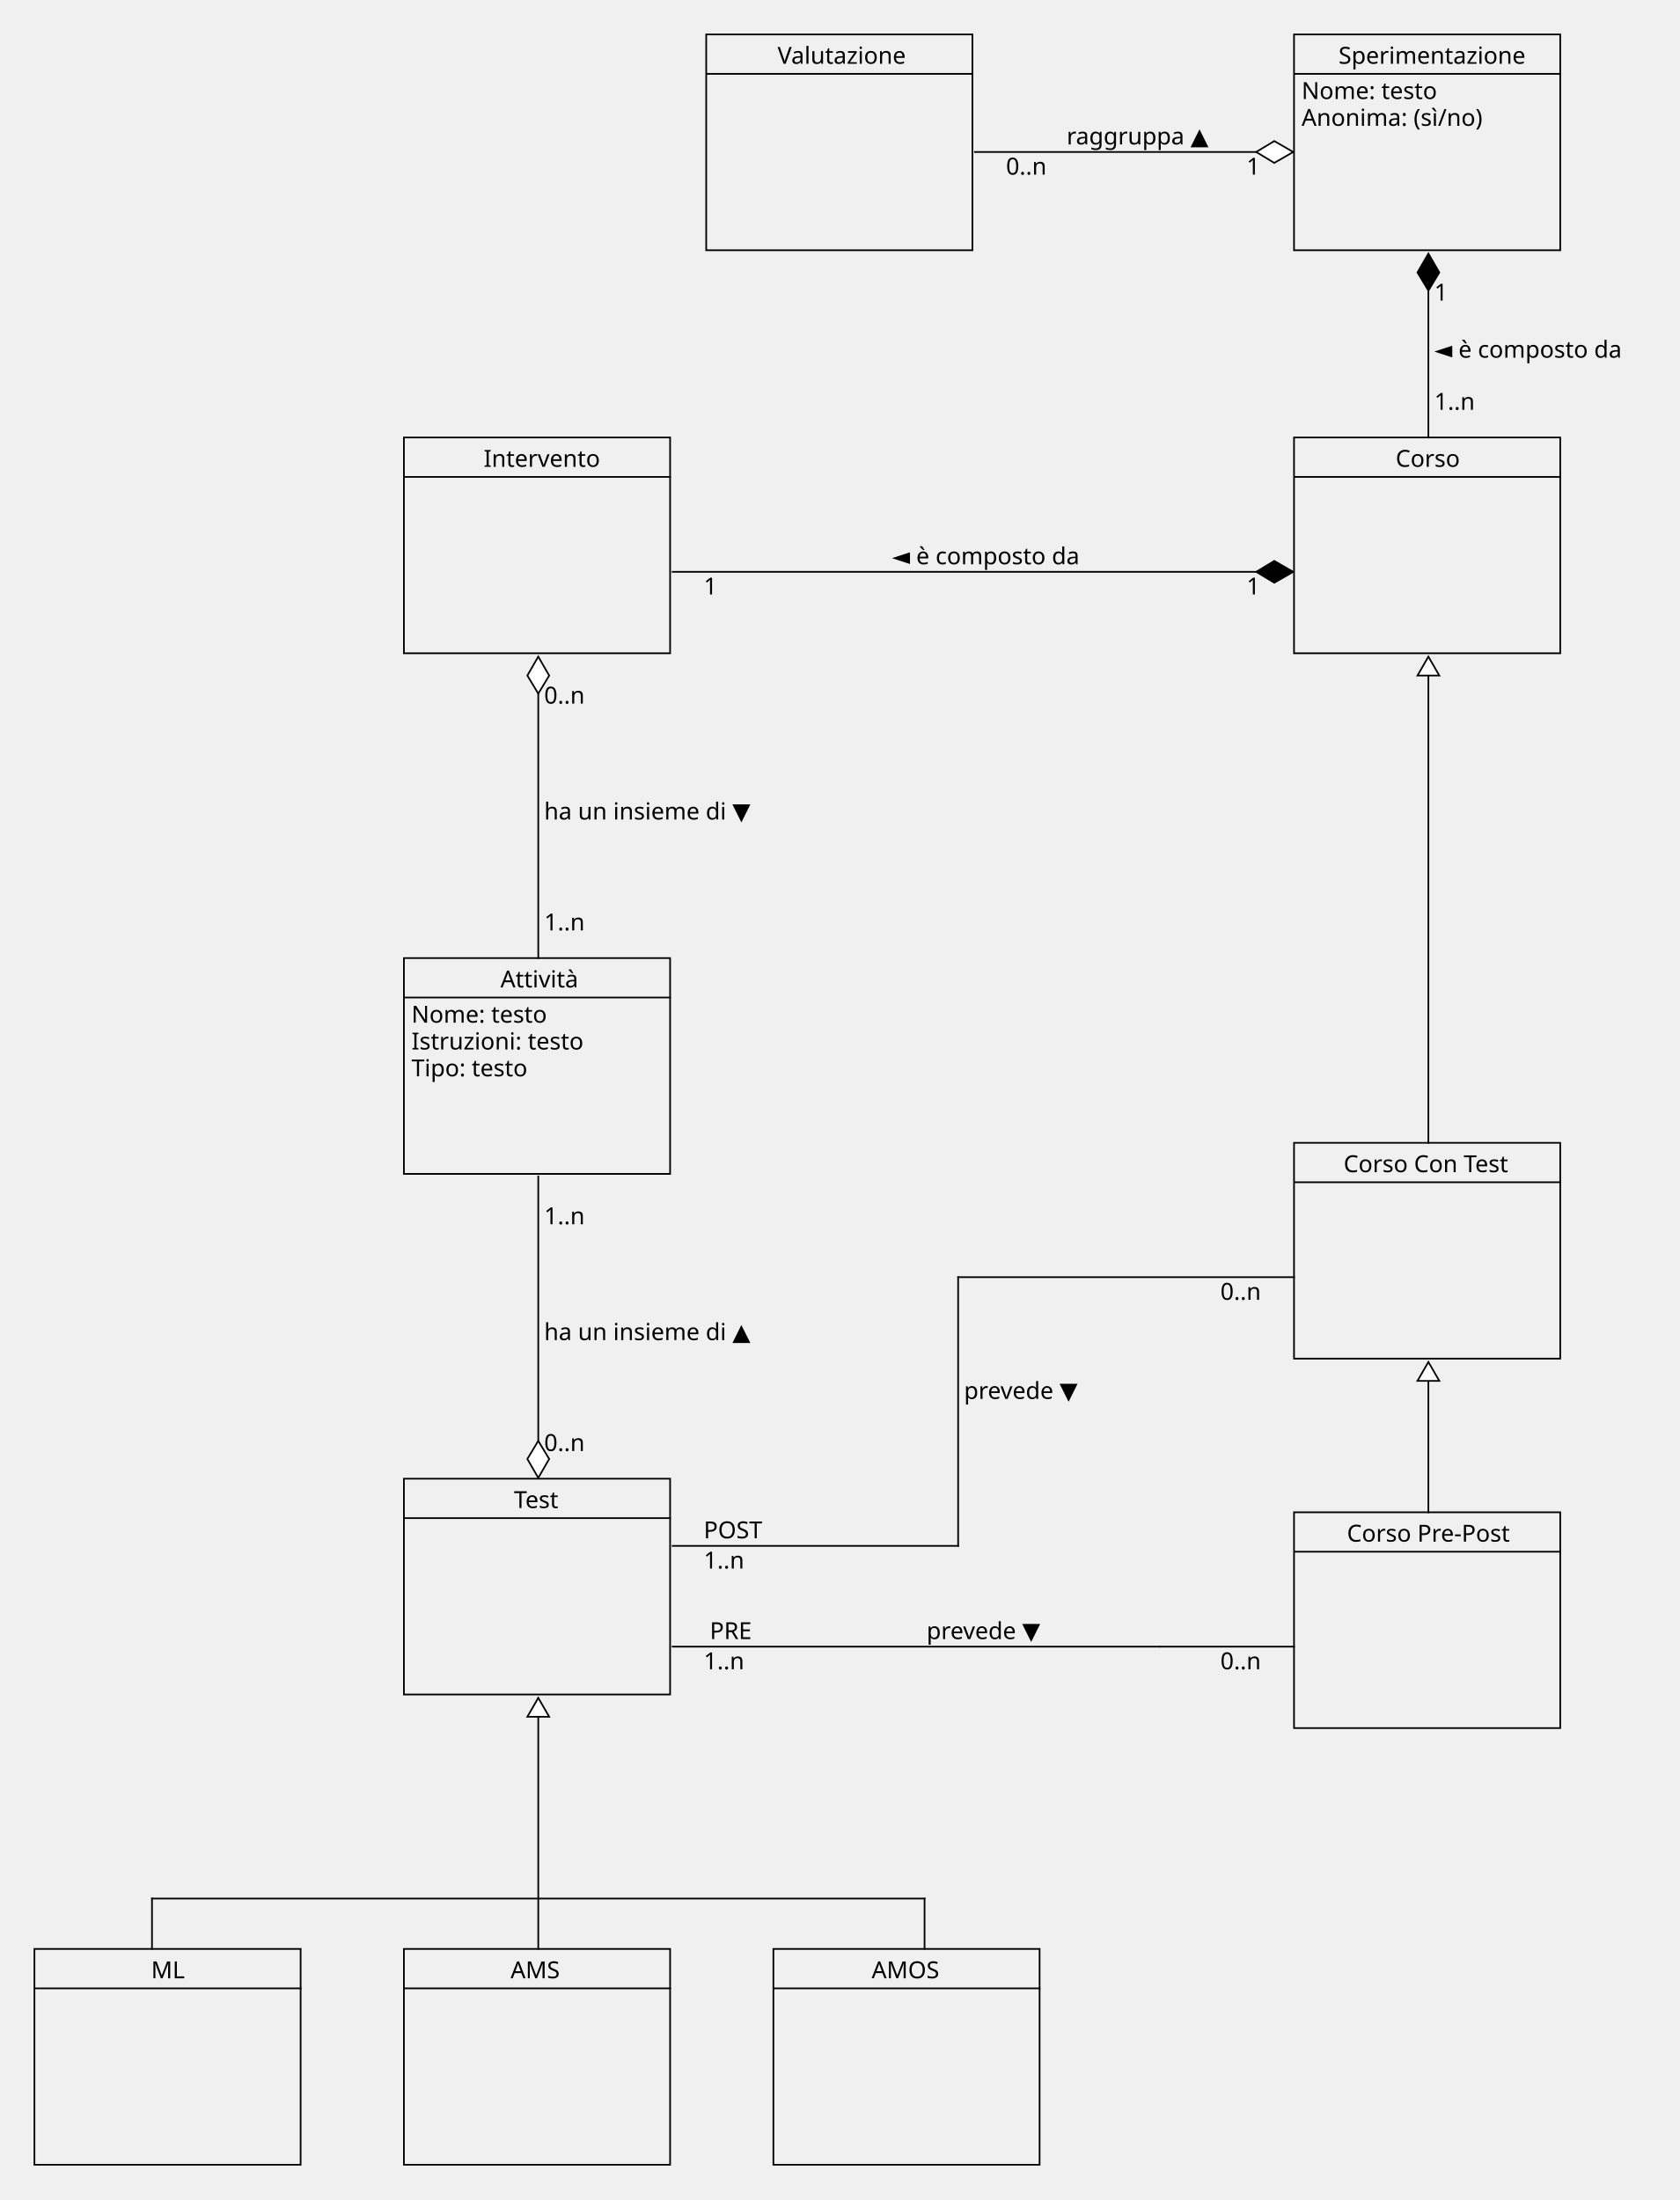
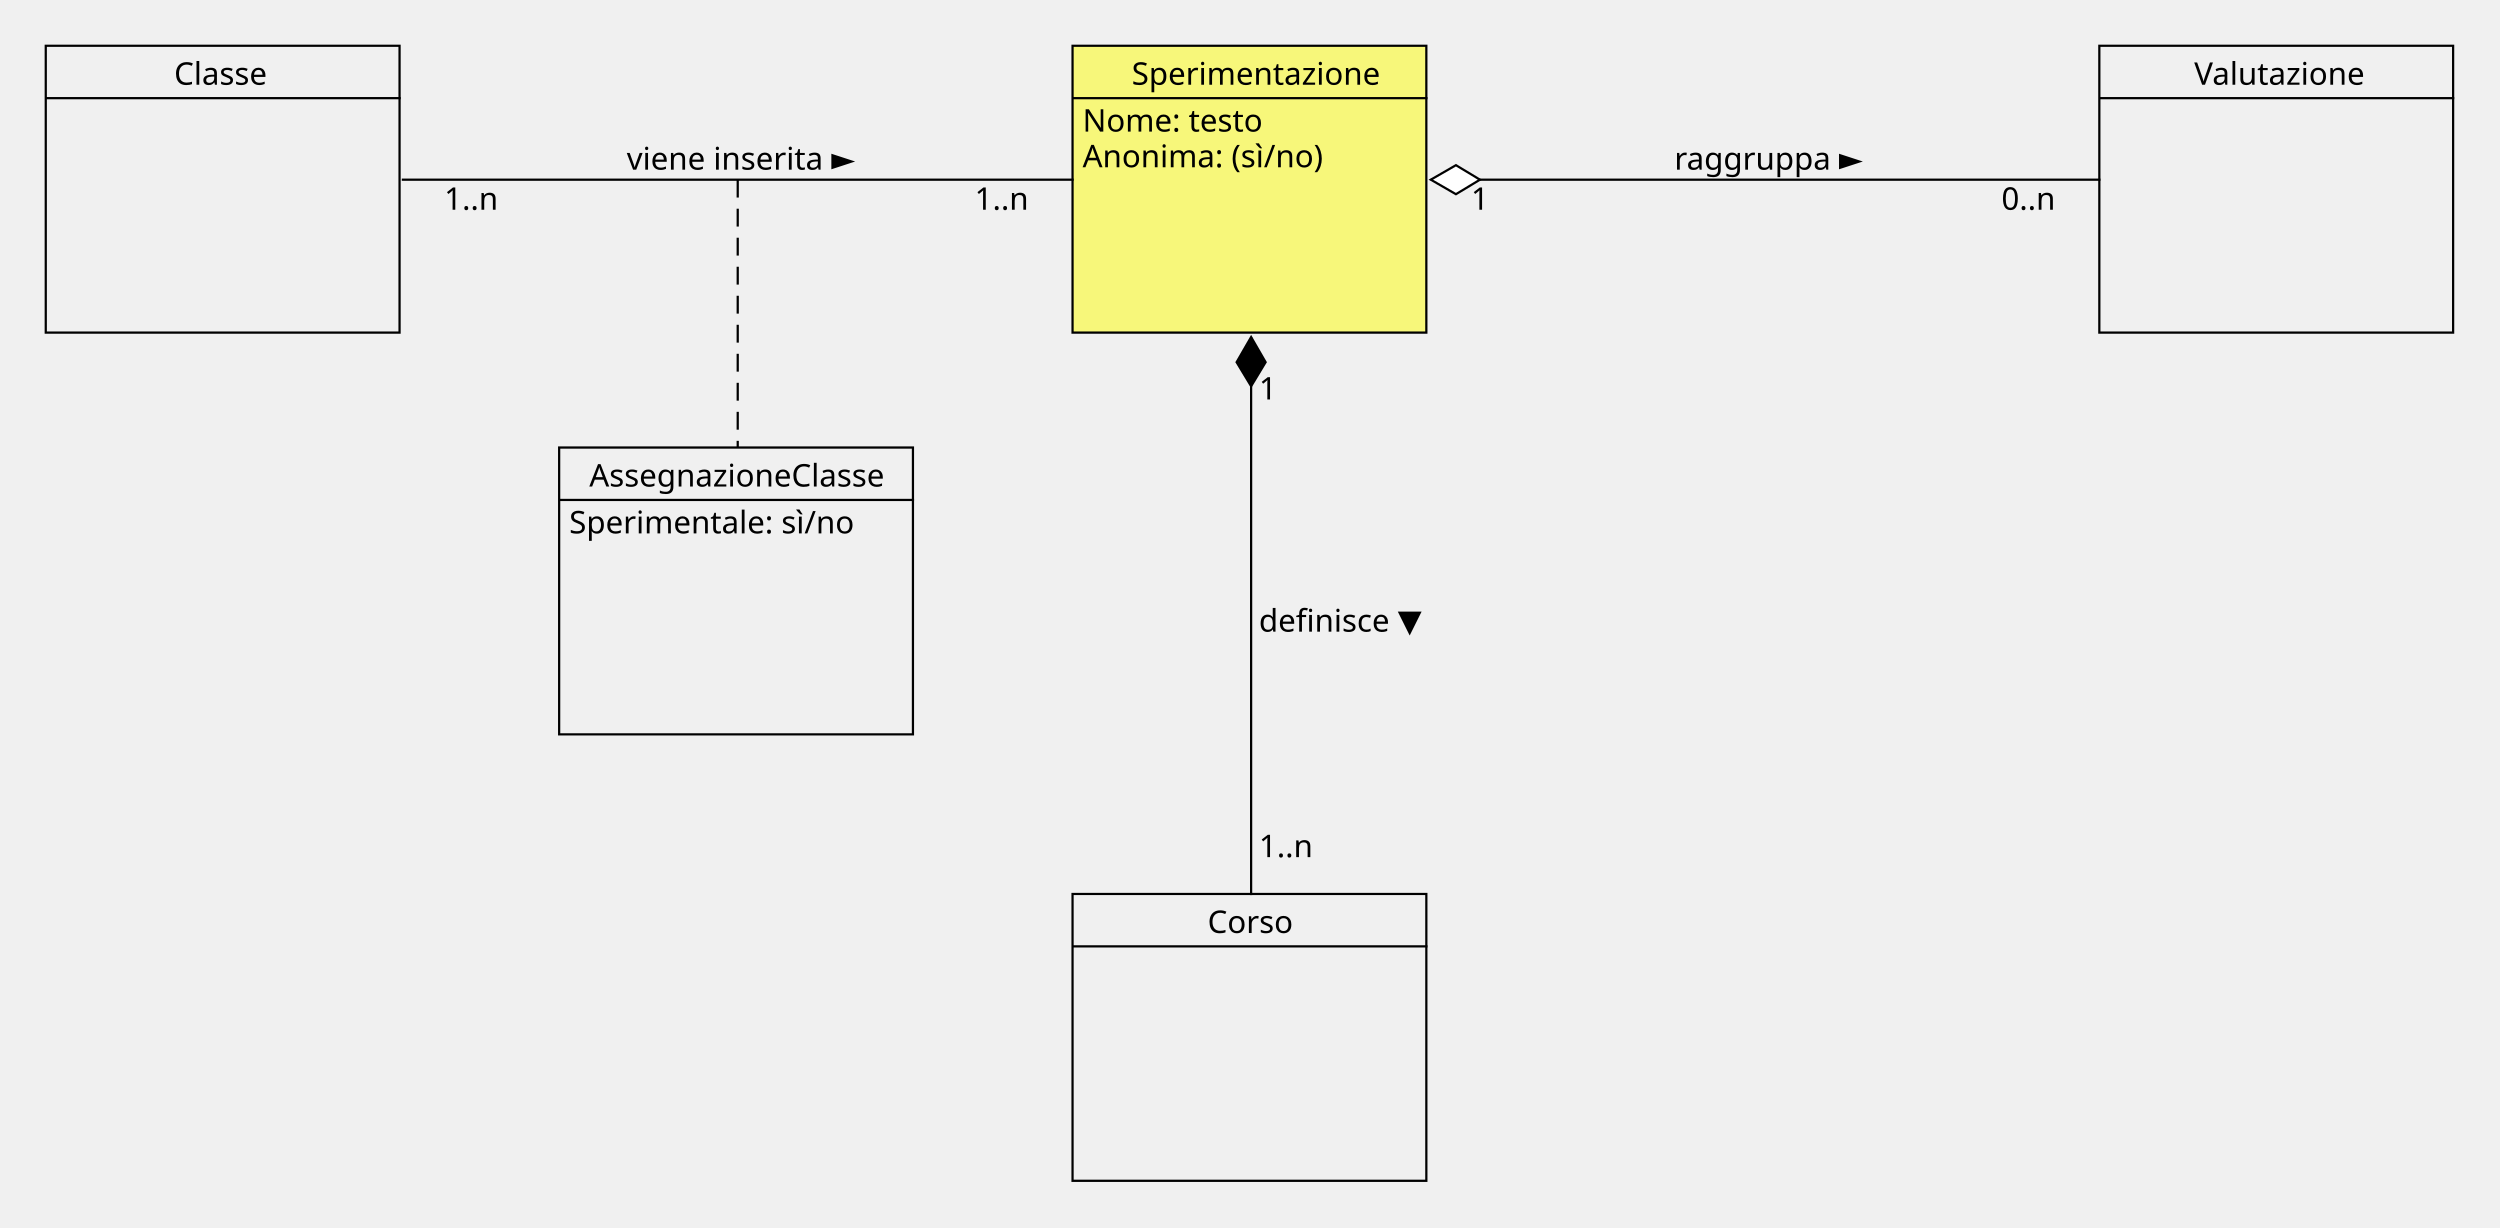
- <svg xmlns="http://www.w3.org/2000/svg" fill-opacity="1" color-rendering="auto" color-interpolation="auto" text-rendering="auto" stroke="black" stroke-linecap="square" width="1000" stroke-miterlimit="10" shape-rendering="auto" stroke-opacity="1" fill="black" stroke-dasharray="none" font-weight="normal" stroke-width="1" viewBox="910 1800 1000 1310" height="1310" font-family="'Dialog'" font-style="normal" stroke-linejoin="miter" font-size="12px" stroke-dashoffset="0" image-rendering="auto">
+ <svg xmlns="http://www.w3.org/2000/svg" fill-opacity="1" color-rendering="auto" color-interpolation="auto" text-rendering="auto" stroke="black" stroke-linecap="square" width="1120" stroke-miterlimit="10" shape-rendering="auto" stroke-opacity="1" fill="black" stroke-dasharray="none" font-weight="normal" stroke-width="1" viewBox="350 370 1120 550" height="550" font-family="'Dialog'" font-style="normal" stroke-linejoin="miter" font-size="12px" stroke-dashoffset="0" image-rendering="auto">
  <defs id="genericDefs" />
  <g>
    <defs id="defs1">
      <clipPath clipPathUnits="userSpaceOnUse" id="clipPath1">
        <path d="M0 0 L2147483647 0 L2147483647 2147483647 L0 2147483647 L0 0 Z" />
      </clipPath>
      <clipPath clipPathUnits="userSpaceOnUse" id="clipPath2">
        <path d="M0 0 L0 130 L160 130 L160 0 Z" />
      </clipPath>
      <clipPath clipPathUnits="userSpaceOnUse" id="clipPath3">
-         <path d="M0 0 L0 50 L220 50 L220 0 Z" />
+         <path d="M0 0 L0 150 L30 150 L30 0 Z" />
      </clipPath>
      <clipPath clipPathUnits="userSpaceOnUse" id="clipPath4">
-         <path d="M0 0 L0 60 L490 60 L490 0 Z" />
+         <path d="M0 0 L0 50 L330 50 L330 0 Z" />
      </clipPath>
      <clipPath clipPathUnits="userSpaceOnUse" id="clipPath5">
-         <path d="M0 0 L0 180 L30 180 L30 0 Z" />
-       </clipPath>
-       <clipPath clipPathUnits="userSpaceOnUse" id="clipPath6">
-         <path d="M0 0 L0 140 L140 140 L140 0 Z" />
-       </clipPath>
-       <clipPath clipPathUnits="userSpaceOnUse" id="clipPath7">
-         <path d="M0 0 L0 50 L400 50 L400 0 Z" />
-       </clipPath>
-       <clipPath clipPathUnits="userSpaceOnUse" id="clipPath8">
-         <path d="M0 0 L0 200 L400 200 L400 0 Z" />
-       </clipPath>
-       <clipPath clipPathUnits="userSpaceOnUse" id="clipPath9">
-         <path d="M0 0 L0 210 L150 210 L150 0 Z" />
-       </clipPath>
-       <clipPath clipPathUnits="userSpaceOnUse" id="clipPath10">
-         <path d="M0 0 L0 120 L30 120 L30 0 Z" />
-       </clipPath>
-       <clipPath clipPathUnits="userSpaceOnUse" id="clipPath11">
-         <path d="M0 0 L0 320 L30 320 L30 0 Z" />
+         <path d="M0 0 L0 280 L100 280 L100 0 Z" />
      </clipPath>
    </defs>
-     <g fill="rgb(255,255,255)" fill-opacity="0" transform="translate(1330,1820)" stroke-opacity="0" stroke="rgb(255,255,255)">
+     <g fill="rgb(255,255,255)" fill-opacity="0" transform="translate(600,570)" stroke-opacity="0" stroke="rgb(255,255,255)">
      <rect x="0.5" width="158.5" height="128.5" y="0.5" clip-path="url(#clipPath2)" stroke="none" />
    </g>
-     <g transform="translate(1330,1820)">
+     <g transform="translate(600,570)">
+       <rect fill="none" x="0.5" width="158.5" height="128.5" y="0.5" clip-path="url(#clipPath2)" />
+       <text x="14" font-size="14px" y="17.975" clip-path="url(#clipPath2)" font-family="sans-serif" stroke="none" xml:space="preserve">AssegnazioneClasse</text>
+       <path fill="none" d="M1 23.975 L159 23.975" clip-path="url(#clipPath2)" />
+       <text x="5" font-size="14px" y="38.95" clip-path="url(#clipPath2)" font-family="sans-serif" stroke="none" xml:space="preserve">Sperimentale: sì/no</text>
+     </g>
+     <g fill="rgb(255,255,255)" fill-opacity="0" transform="translate(370,390)" stroke-opacity="0" stroke="rgb(255,255,255)">
+       <rect x="0.5" width="158.5" height="128.5" y="0.5" clip-path="url(#clipPath2)" stroke="none" />
+     </g>
+     <g transform="translate(370,390)">
+       <rect fill="none" x="0.5" width="158.5" height="128.5" y="0.5" clip-path="url(#clipPath2)" />
+       <text x="58" font-size="14px" y="17.975" clip-path="url(#clipPath2)" font-family="sans-serif" stroke="none" xml:space="preserve">Classe</text>
+       <path fill="none" d="M1 23.975 L159 23.975" clip-path="url(#clipPath2)" />
+     </g>
+     <g fill="rgb(255,255,255)" fill-opacity="0" transform="translate(1290,390)" stroke-opacity="0" stroke="rgb(255,255,255)">
+       <rect x="0.5" width="158.5" height="128.5" y="0.5" clip-path="url(#clipPath2)" stroke="none" />
+     </g>
+     <g transform="translate(1290,390)">
      <rect fill="none" x="0.5" width="158.5" height="128.5" y="0.5" clip-path="url(#clipPath2)" />
      <text x="43" font-size="14px" y="17.975" clip-path="url(#clipPath2)" font-family="sans-serif" stroke="none" xml:space="preserve">Valutazione</text>
      <path fill="none" d="M1 23.975 L159 23.975" clip-path="url(#clipPath2)" />
    </g>
-     <g fill="rgb(255,255,255)" fill-opacity="0" transform="translate(1150,2960)" stroke-opacity="0" stroke="rgb(255,255,255)">
+     <g fill="rgb(255,255,255)" fill-opacity="0" transform="translate(830,770)" stroke-opacity="0" stroke="rgb(255,255,255)">
      <rect x="0.5" width="158.5" height="128.5" y="0.5" clip-path="url(#clipPath2)" stroke="none" />
    </g>
-     <g transform="translate(1150,2960)">
-       <rect fill="none" x="0.5" width="158.5" height="128.5" y="0.5" clip-path="url(#clipPath2)" />
-       <text x="64" font-size="14px" y="17.975" clip-path="url(#clipPath2)" font-family="sans-serif" stroke="none" xml:space="preserve">AMS</text>
-       <path fill="none" d="M1 23.975 L159 23.975" clip-path="url(#clipPath2)" />
-     </g>
-     <g fill="rgb(255,255,255)" fill-opacity="0" transform="translate(1370,2960)" stroke-opacity="0" stroke="rgb(255,255,255)">
-       <rect x="0.5" width="158.5" height="128.5" y="0.5" clip-path="url(#clipPath2)" stroke="none" />
-     </g>
-     <g transform="translate(1370,2960)">
-       <rect fill="none" x="0.5" width="158.5" height="128.5" y="0.5" clip-path="url(#clipPath2)" />
-       <text x="59" font-size="14px" y="17.975" clip-path="url(#clipPath2)" font-family="sans-serif" stroke="none" xml:space="preserve">AMOS</text>
-       <path fill="none" d="M1 23.975 L159 23.975" clip-path="url(#clipPath2)" />
-     </g>
-     <g fill="rgb(255,255,255)" fill-opacity="0" transform="translate(930,2960)" stroke-opacity="0" stroke="rgb(255,255,255)">
-       <rect x="0.5" width="158.5" height="128.5" y="0.5" clip-path="url(#clipPath2)" stroke="none" />
-     </g>
-     <g transform="translate(930,2960)">
-       <rect fill="none" x="0.5" width="158.5" height="128.5" y="0.5" clip-path="url(#clipPath2)" />
-       <text x="70" font-size="14px" y="17.975" clip-path="url(#clipPath2)" font-family="sans-serif" stroke="none" xml:space="preserve">ML</text>
-       <path fill="none" d="M1 23.975 L159 23.975" clip-path="url(#clipPath2)" />
-     </g>
-     <g fill="rgb(255,255,255)" fill-opacity="0" transform="translate(1150,2680)" stroke-opacity="0" stroke="rgb(255,255,255)">
-       <rect x="0.5" width="158.5" height="128.5" y="0.5" clip-path="url(#clipPath2)" stroke="none" />
-     </g>
-     <g transform="translate(1150,2680)">
-       <rect fill="none" x="0.5" width="158.5" height="128.5" y="0.5" clip-path="url(#clipPath2)" />
-       <text x="66" font-size="14px" y="17.975" clip-path="url(#clipPath2)" font-family="sans-serif" stroke="none" xml:space="preserve">Test</text>
-       <path fill="none" d="M1 23.975 L159 23.975" clip-path="url(#clipPath2)" />
-     </g>
-     <g fill="rgb(255,255,255)" fill-opacity="0" transform="translate(1680,2700)" stroke-opacity="0" stroke="rgb(255,255,255)">
-       <rect x="0.5" width="158.5" height="128.5" y="0.5" clip-path="url(#clipPath2)" stroke="none" />
-     </g>
-     <g transform="translate(1680,2700)">
-       <rect fill="none" x="0.5" width="158.5" height="128.5" y="0.5" clip-path="url(#clipPath2)" />
-       <text x="32" font-size="14px" y="17.975" clip-path="url(#clipPath2)" font-family="sans-serif" stroke="none" xml:space="preserve">Corso Pre-Post</text>
-       <path fill="none" d="M1 23.975 L159 23.975" clip-path="url(#clipPath2)" />
-     </g>
-     <g fill="rgb(255,255,255)" fill-opacity="0" transform="translate(1680,2480)" stroke-opacity="0" stroke="rgb(255,255,255)">
-       <rect x="0.5" width="158.5" height="128.5" y="0.5" clip-path="url(#clipPath2)" stroke="none" />
-     </g>
-     <g transform="translate(1680,2480)">
-       <rect fill="none" x="0.5" width="158.5" height="128.5" y="0.5" clip-path="url(#clipPath2)" />
-       <text x="30" font-size="14px" y="17.975" clip-path="url(#clipPath2)" font-family="sans-serif" stroke="none" xml:space="preserve">Corso Con Test</text>
-       <path fill="none" d="M1 23.975 L159 23.975" clip-path="url(#clipPath2)" />
-     </g>
-     <g fill="rgb(255,255,255)" fill-opacity="0" transform="translate(1150,2370)" stroke-opacity="0" stroke="rgb(255,255,255)">
-       <rect x="0.5" width="158.5" height="128.5" y="0.5" clip-path="url(#clipPath2)" stroke="none" />
-     </g>
-     <g transform="translate(1150,2370)">
-       <rect fill="none" x="0.5" width="158.5" height="128.5" y="0.5" clip-path="url(#clipPath2)" />
-       <text x="58" font-size="14px" y="17.975" clip-path="url(#clipPath2)" font-family="sans-serif" stroke="none" xml:space="preserve">Attività</text>
-       <path fill="none" d="M1 23.975 L159 23.975" clip-path="url(#clipPath2)" />
-       <text x="5" font-size="14px" y="38.95" clip-path="url(#clipPath2)" font-family="sans-serif" stroke="none" xml:space="preserve">Nome: testo</text>
-       <text x="5" font-size="14px" y="54.925" clip-path="url(#clipPath2)" font-family="sans-serif" stroke="none" xml:space="preserve">Istruzioni: testo</text>
-       <text x="5" font-size="14px" y="70.9" clip-path="url(#clipPath2)" font-family="sans-serif" stroke="none" xml:space="preserve">Tipo: testo</text>
-     </g>
-     <g fill="rgb(255,255,255)" fill-opacity="0" transform="translate(1150,2060)" stroke-opacity="0" stroke="rgb(255,255,255)">
-       <rect x="0.5" width="158.5" height="128.5" y="0.5" clip-path="url(#clipPath2)" stroke="none" />
-     </g>
-     <g transform="translate(1150,2060)">
-       <rect fill="none" x="0.5" width="158.5" height="128.5" y="0.5" clip-path="url(#clipPath2)" />
-       <text x="48" font-size="14px" y="17.975" clip-path="url(#clipPath2)" font-family="sans-serif" stroke="none" xml:space="preserve">Intervento</text>
-       <path fill="none" d="M1 23.975 L159 23.975" clip-path="url(#clipPath2)" />
-     </g>
-     <g fill="rgb(255,255,255)" fill-opacity="0" transform="translate(1680,2060)" stroke-opacity="0" stroke="rgb(255,255,255)">
-       <rect x="0.5" width="158.5" height="128.5" y="0.5" clip-path="url(#clipPath2)" stroke="none" />
-     </g>
-     <g transform="translate(1680,2060)">
+     <g transform="translate(830,770)">
      <rect fill="none" x="0.5" width="158.5" height="128.5" y="0.5" clip-path="url(#clipPath2)" />
      <text x="61" font-size="14px" y="17.975" clip-path="url(#clipPath2)" font-family="sans-serif" stroke="none" xml:space="preserve">Corso</text>
      <path fill="none" d="M1 23.975 L159 23.975" clip-path="url(#clipPath2)" />
    </g>
-     <g fill="rgb(255,255,255)" fill-opacity="0" transform="translate(1680,1820)" stroke-opacity="0" stroke="rgb(255,255,255)">
+     <g fill="rgb(255,255,0)" fill-opacity="0.49" transform="translate(830,390)" stroke-opacity="0.49" stroke="rgb(255,255,0)">
      <rect x="0.5" width="158.5" height="128.5" y="0.5" clip-path="url(#clipPath2)" stroke="none" />
    </g>
-     <g transform="translate(1680,1820)">
+     <g transform="translate(830,390)">
      <rect fill="none" x="0.5" width="158.5" height="128.5" y="0.5" clip-path="url(#clipPath2)" />
      <text x="27" font-size="14px" y="17.975" clip-path="url(#clipPath2)" font-family="sans-serif" stroke="none" xml:space="preserve">Sperimentazione</text>
      <path fill="none" d="M1 23.975 L159 23.975" clip-path="url(#clipPath2)" />
      <text x="5" font-size="14px" y="38.95" clip-path="url(#clipPath2)" font-family="sans-serif" stroke="none" xml:space="preserve">Nome: testo</text>
      <text x="5" font-size="14px" y="54.925" clip-path="url(#clipPath2)" font-family="sans-serif" stroke="none" xml:space="preserve">Anonima: (sì/no)</text>
    </g>
-     <g transform="translate(1480,1870)">
-       <path fill="none" d="M199.5 20.5 L10.5 20.5" clip-path="url(#clipPath3)" />
-       <path fill="white" d="M188.742 14 L200 20.5 L188.742 27 L177.983 20.5 Z" clip-path="url(#clipPath3)" stroke="none" />
-       <path fill="none" d="M188.742 14 L200 20.5 L188.742 27 L177.983 20.5 Z" clip-path="url(#clipPath3)" />
-       <text x="65.112" font-size="14px" y="16" clip-path="url(#clipPath3)" font-family="sans-serif" stroke="none" xml:space="preserve">raggruppa ▲</text>
-       <text x="172.214" font-size="14px" y="33.975" clip-path="url(#clipPath3)" font-family="sans-serif" stroke="none" xml:space="preserve">1</text>
-       <text x="29" font-size="14px" y="33.975" clip-path="url(#clipPath3)" font-family="sans-serif" stroke="none" xml:space="preserve">0..n</text>
+     <g stroke-dasharray="8,5" stroke-miterlimit="5" transform="translate(670,440)" stroke-linecap="butt">
+       <path fill="none" d="M10.5 10.5 L10.5 130.5" clip-path="url(#clipPath3)" />
    </g>
-     <g transform="translate(990,2920)">
-       <path fill="none" d="M10.5 40.5 L10.5 10.5" clip-path="url(#clipPath4)" />
-       <path fill="none" d="M10.5 10.5 L470.5 10.5" clip-path="url(#clipPath4)" />
-       <path fill="none" d="M470.5 10.5 L470.5 40.5" clip-path="url(#clipPath4)" />
+     <g transform="translate(520,430)">
+       <path fill="none" d="M310.5 20.5 L10.5 20.5" clip-path="url(#clipPath4)" />
+       <text x="110.781" font-size="14px" y="16" clip-path="url(#clipPath4)" font-family="sans-serif" stroke="none" xml:space="preserve">viene inserita ►</text>
+       <text x="266.648" font-size="14px" y="33.975" clip-path="url(#clipPath4)" font-family="sans-serif" stroke="none" xml:space="preserve">1..n</text>
+       <text x="29" font-size="14px" y="33.975" clip-path="url(#clipPath4)" font-family="sans-serif" stroke="none" xml:space="preserve">1..n</text>
    </g>
-     <g transform="translate(1220,2800)">
-       <path fill="none" d="M10.5 11.5 L10.5 160.5" clip-path="url(#clipPath5)" />
-       <path fill="white" d="M4 22.258 L10.5 11 L17 22.258 Z" clip-path="url(#clipPath5)" stroke="none" />
-       <path fill="none" d="M4 22.258 L10.5 11 L17 22.258 Z" clip-path="url(#clipPath5)" />
+     <g transform="translate(980,430)">
+       <path fill="none" d="M11.5 20.5 L310.5 20.5" clip-path="url(#clipPath4)" />
+       <path fill="white" d="M22.258 27 L11 20.5 L22.258 14 L33.017 20.5 Z" clip-path="url(#clipPath4)" stroke="none" />
+       <path fill="none" d="M22.258 27 L11 20.5 L22.258 14 L33.017 20.5 Z" clip-path="url(#clipPath4)" />
+       <text x="120.112" font-size="14px" y="16" clip-path="url(#clipPath4)" font-family="sans-serif" stroke="none" xml:space="preserve">raggruppa ►</text>
+       <text x="29" font-size="14px" y="33.975" clip-path="url(#clipPath4)" font-family="sans-serif" stroke="none" xml:space="preserve">1</text>
+       <text x="266.648" font-size="14px" y="33.975" clip-path="url(#clipPath4)" font-family="sans-serif" stroke="none" xml:space="preserve">0..n</text>
    </g>
-     <g transform="translate(1750,1940)">
-       <path fill="none" d="M10.5 11.5 L10.5 120.5" clip-path="url(#clipPath6)" />
-       <path d="M4 22.258 L10.5 11 L17 22.258 L10.5 33.017 Z" clip-path="url(#clipPath6)" stroke="none" />
-       <path fill="none" d="M4 22.258 L10.5 11 L17 22.258 L10.5 33.017 Z" clip-path="url(#clipPath6)" />
-       <text x="14" font-size="14px" y="72.987" clip-path="url(#clipPath6)" font-family="sans-serif" stroke="none" xml:space="preserve">◄ è composto da</text>
-       <text x="14" font-size="14px" y="38.975" clip-path="url(#clipPath6)" font-family="sans-serif" stroke="none" xml:space="preserve">1</text>
-       <text x="14" font-size="14px" y="104" clip-path="url(#clipPath6)" font-family="sans-serif" stroke="none" xml:space="preserve">1..n</text>
-     </g>
-     <g transform="translate(1300,2760)">
-       <path fill="none" d="M10.5 20.5 L300.5 20.5" clip-path="url(#clipPath7)" />
-       <path fill="none" d="M300.5 20.5 L380.5 20.5" clip-path="url(#clipPath7)" />
-       <text x="161.73" font-size="14px" y="16" clip-path="url(#clipPath7)" font-family="sans-serif" stroke="none" xml:space="preserve">prevede ▼</text>
-       <text x="29" font-size="14px" y="33.975" clip-path="url(#clipPath7)" font-family="sans-serif" stroke="none" xml:space="preserve">1..n</text>
-       <text x="336.648" font-size="14px" y="33.975" clip-path="url(#clipPath7)" font-family="sans-serif" stroke="none" xml:space="preserve">0..n</text>
-       <text x="29" font-size="14px" y="16" clip-path="url(#clipPath7)" font-family="sans-serif" stroke="none" xml:space="preserve"> PRE</text>
-     </g>
-     <g transform="translate(1300,2550)">
-       <path fill="none" d="M10.5 170.5 L180.5 170.5" clip-path="url(#clipPath8)" />
-       <path fill="none" d="M180.5 170.5 L180.5 10.5" clip-path="url(#clipPath8)" />
-       <path fill="none" d="M180.5 10.5 L380.5 10.5" clip-path="url(#clipPath8)" />
-       <text x="184" font-size="14px" y="82.987" clip-path="url(#clipPath8)" font-family="sans-serif" stroke="none" xml:space="preserve">prevede ▼</text>
-       <text x="29" font-size="14px" y="183.975" clip-path="url(#clipPath8)" font-family="sans-serif" stroke="none" xml:space="preserve">1..n</text>
-       <text x="336.648" font-size="14px" y="23.975" clip-path="url(#clipPath8)" font-family="sans-serif" stroke="none" xml:space="preserve">0..n</text>
-       <text x="29" font-size="14px" y="166" clip-path="url(#clipPath8)" font-family="sans-serif" stroke="none" xml:space="preserve">POST</text>
-     </g>
-     <g transform="translate(1220,2490)">
-       <path fill="none" d="M10.5 189.5 L10.5 10.5" clip-path="url(#clipPath9)" />
-       <path fill="white" d="M17 178.742 L10.5 190 L4 178.742 L10.5 167.983 Z" clip-path="url(#clipPath9)" stroke="none" />
-       <path fill="none" d="M17 178.742 L10.5 190 L4 178.742 L10.5 167.983 Z" clip-path="url(#clipPath9)" />
-       <text x="14" font-size="14px" y="107.987" clip-path="url(#clipPath9)" font-family="sans-serif" stroke="none" xml:space="preserve">ha un insieme di ▲</text>
-       <text x="14" font-size="14px" y="174" clip-path="url(#clipPath9)" font-family="sans-serif" stroke="none" xml:space="preserve">0..n</text>
-       <text x="14" font-size="14px" y="38.975" clip-path="url(#clipPath9)" font-family="sans-serif" stroke="none" xml:space="preserve">1..n</text>
-     </g>
-     <g transform="translate(1750,2600)">
-       <path fill="none" d="M10.5 11.5 L10.5 100.5" clip-path="url(#clipPath10)" />
-       <path fill="white" d="M4 22.258 L10.5 11 L17 22.258 Z" clip-path="url(#clipPath10)" stroke="none" />
-       <path fill="none" d="M4 22.258 L10.5 11 L17 22.258 Z" clip-path="url(#clipPath10)" />
-     </g>
-     <g transform="translate(1750,2180)">
-       <path fill="none" d="M10.5 11.5 L10.5 300.5" clip-path="url(#clipPath11)" />
-       <path fill="white" d="M4 22.258 L10.5 11 L17 22.258 Z" clip-path="url(#clipPath11)" stroke="none" />
-       <path fill="none" d="M4 22.258 L10.5 11 L17 22.258 Z" clip-path="url(#clipPath11)" />
-     </g>
-     <g transform="translate(1220,2180)">
-       <path fill="none" d="M10.5 11.5 L10.5 190.5" clip-path="url(#clipPath9)" />
-       <path fill="white" d="M4 22.258 L10.5 11 L17 22.258 L10.5 33.017 Z" clip-path="url(#clipPath9)" stroke="none" />
-       <path fill="none" d="M4 22.258 L10.5 11 L17 22.258 L10.5 33.017 Z" clip-path="url(#clipPath9)" />
-       <text x="14" font-size="14px" y="107.987" clip-path="url(#clipPath9)" font-family="sans-serif" stroke="none" xml:space="preserve">ha un insieme di ▼</text>
-       <text x="14" font-size="14px" y="38.975" clip-path="url(#clipPath9)" font-family="sans-serif" stroke="none" xml:space="preserve">0..n</text>
-       <text x="14" font-size="14px" y="174" clip-path="url(#clipPath9)" font-family="sans-serif" stroke="none" xml:space="preserve">1..n</text>
-     </g>
-     <g transform="translate(1300,2120)">
-       <path fill="none" d="M379.5 20.5 L10.5 20.5" clip-path="url(#clipPath7)" />
-       <path d="M368.742 14 L380 20.5 L368.742 27 L357.983 20.5 Z" clip-path="url(#clipPath7)" stroke="none" />
-       <path fill="none" d="M368.742 14 L380 20.5 L368.742 27 L357.983 20.5 Z" clip-path="url(#clipPath7)" />
-       <text x="141.109" font-size="14px" y="16" clip-path="url(#clipPath7)" font-family="sans-serif" stroke="none" xml:space="preserve">◄ è composto da</text>
-       <text x="352.214" font-size="14px" y="33.975" clip-path="url(#clipPath7)" font-family="sans-serif" stroke="none" xml:space="preserve">1</text>
-       <text x="29" font-size="14px" y="33.975" clip-path="url(#clipPath7)" font-family="sans-serif" stroke="none" xml:space="preserve">1</text>
+     <g transform="translate(900,510)">
+       <path fill="none" d="M10.5 260.5 L10.5 11.5" clip-path="url(#clipPath5)" />
+       <path d="M17 22.258 L10.5 11 L4 22.258 L10.5 33.017 Z" clip-path="url(#clipPath5)" stroke="none" />
+       <path fill="none" d="M17 22.258 L10.5 11 L4 22.258 L10.5 33.017 Z" clip-path="url(#clipPath5)" />
+       <text x="14" font-size="14px" y="142.988" clip-path="url(#clipPath5)" font-family="sans-serif" stroke="none" xml:space="preserve">definisce ▼</text>
+       <text x="14" font-size="14px" y="244" clip-path="url(#clipPath5)" font-family="sans-serif" stroke="none" xml:space="preserve">1..n</text>
+       <text x="14" font-size="14px" y="38.975" clip-path="url(#clipPath5)" font-family="sans-serif" stroke="none" xml:space="preserve">1</text>
    </g>
  </g>
</svg>
